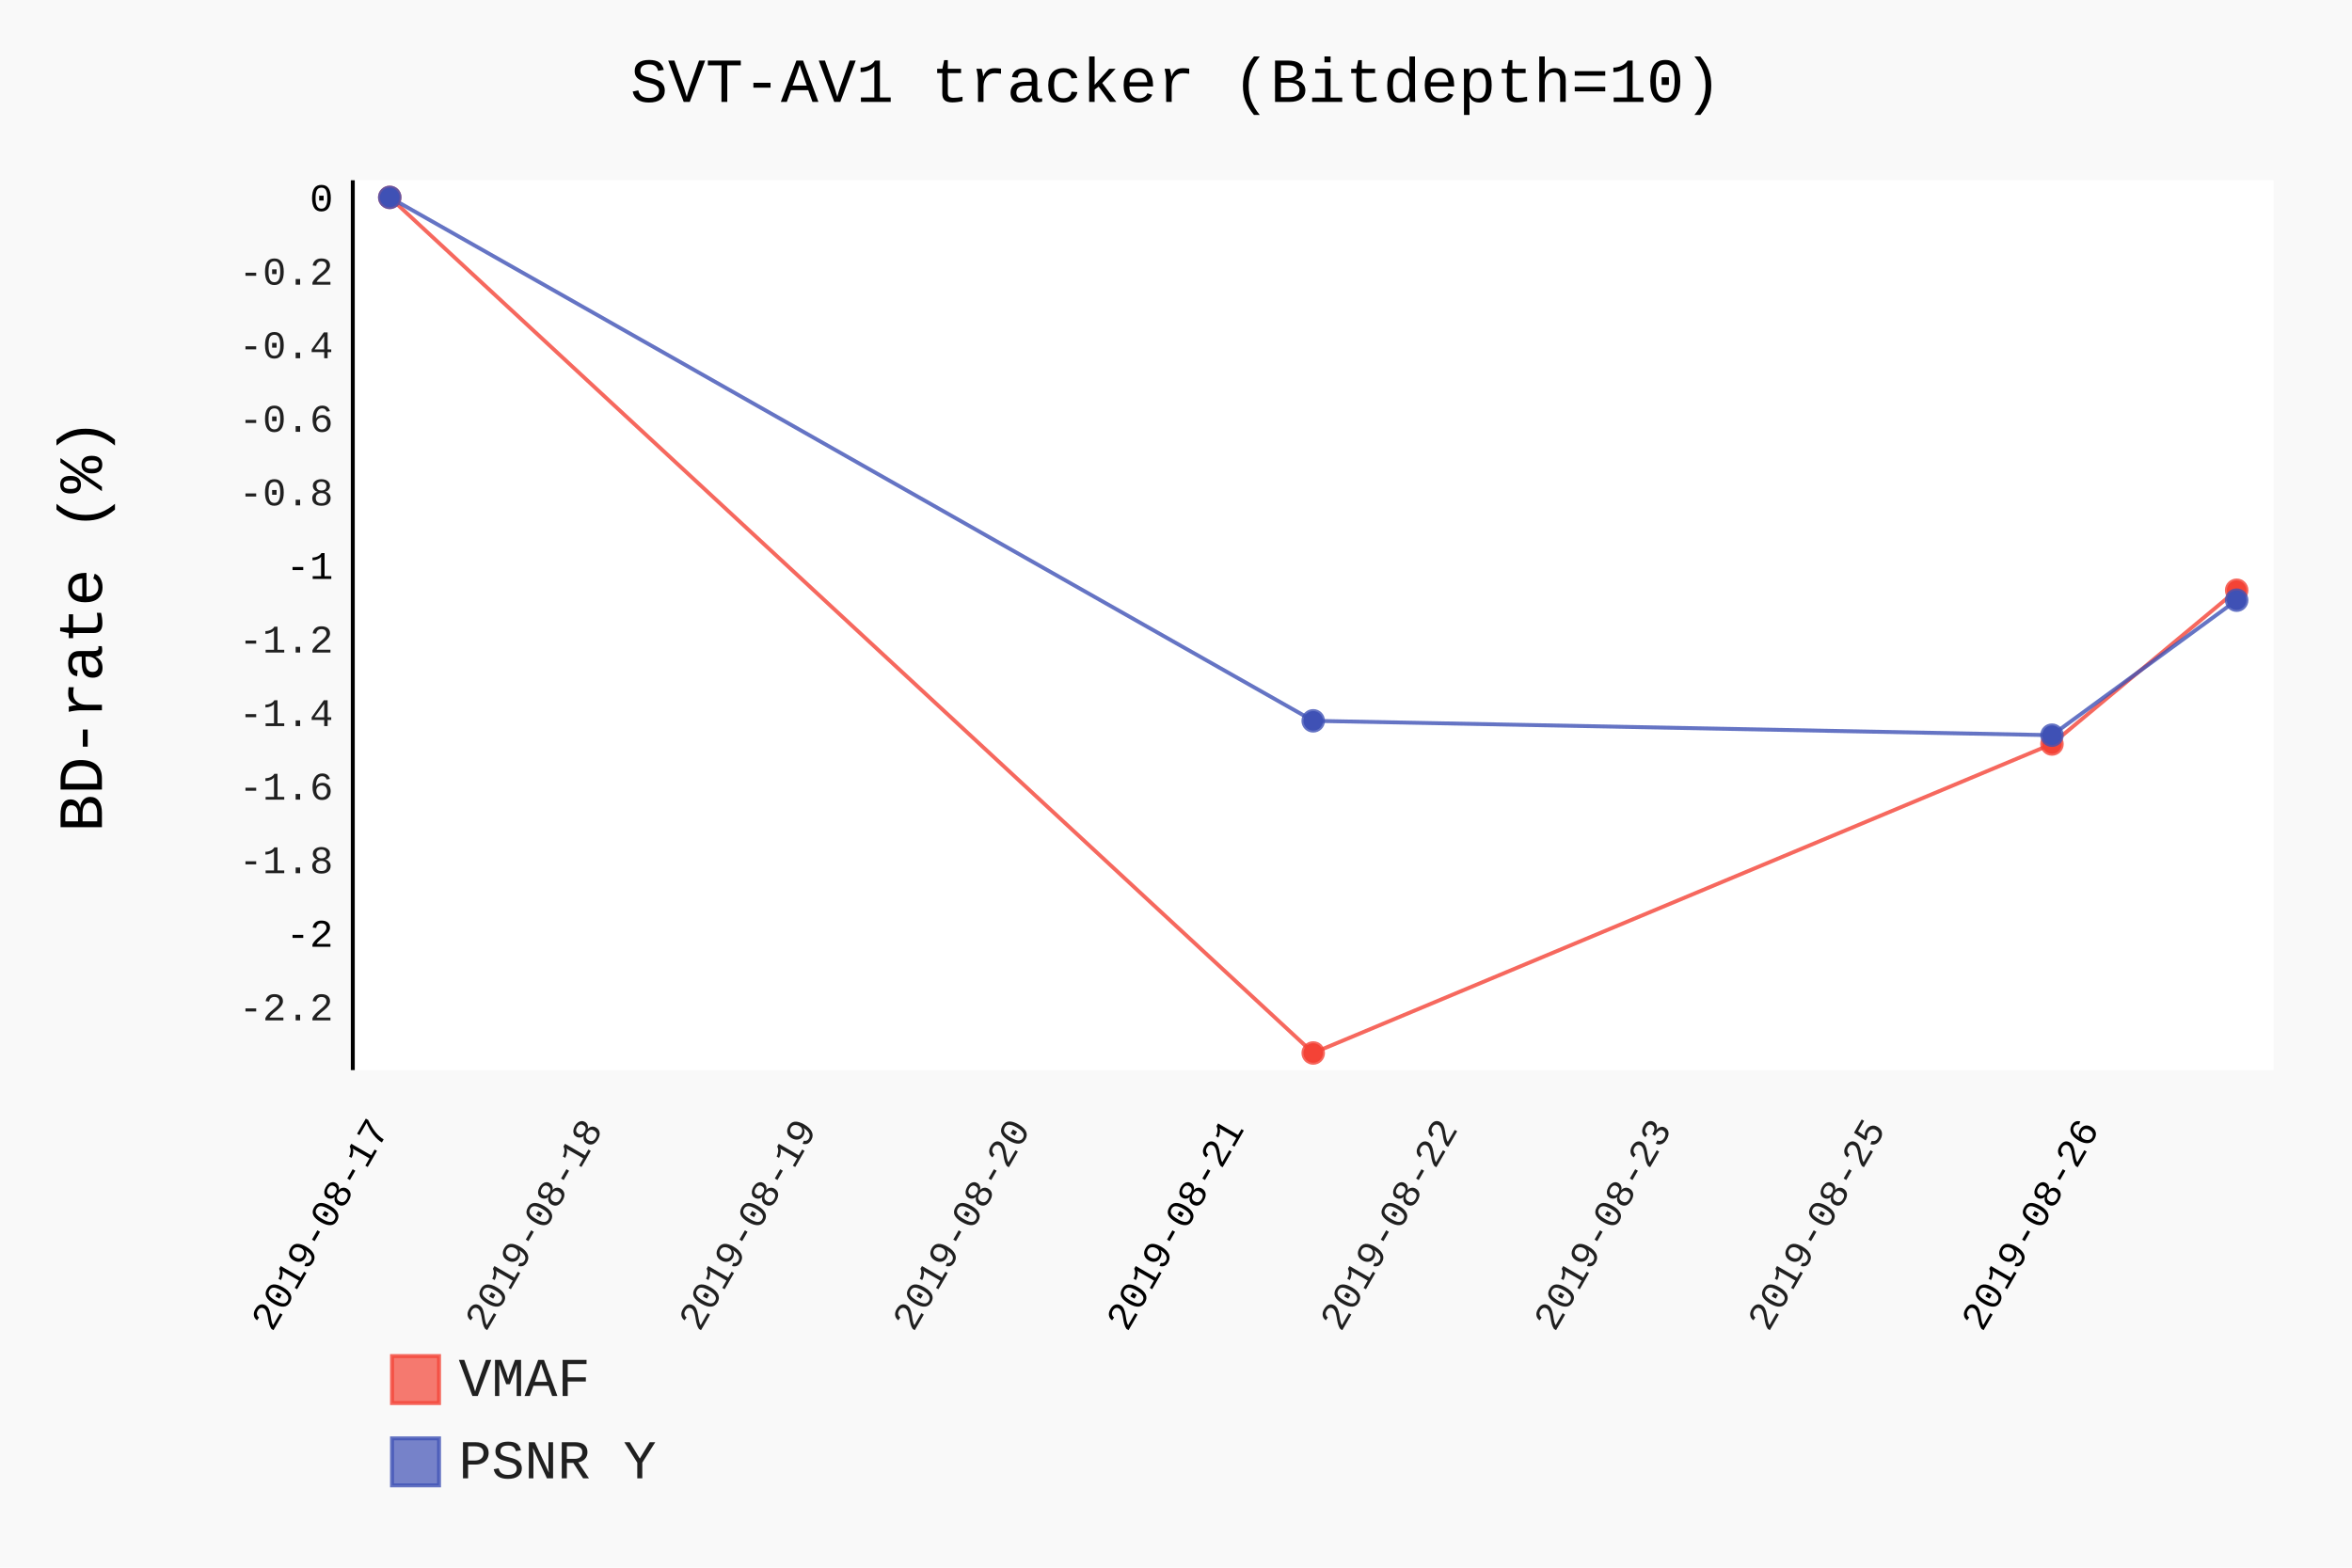
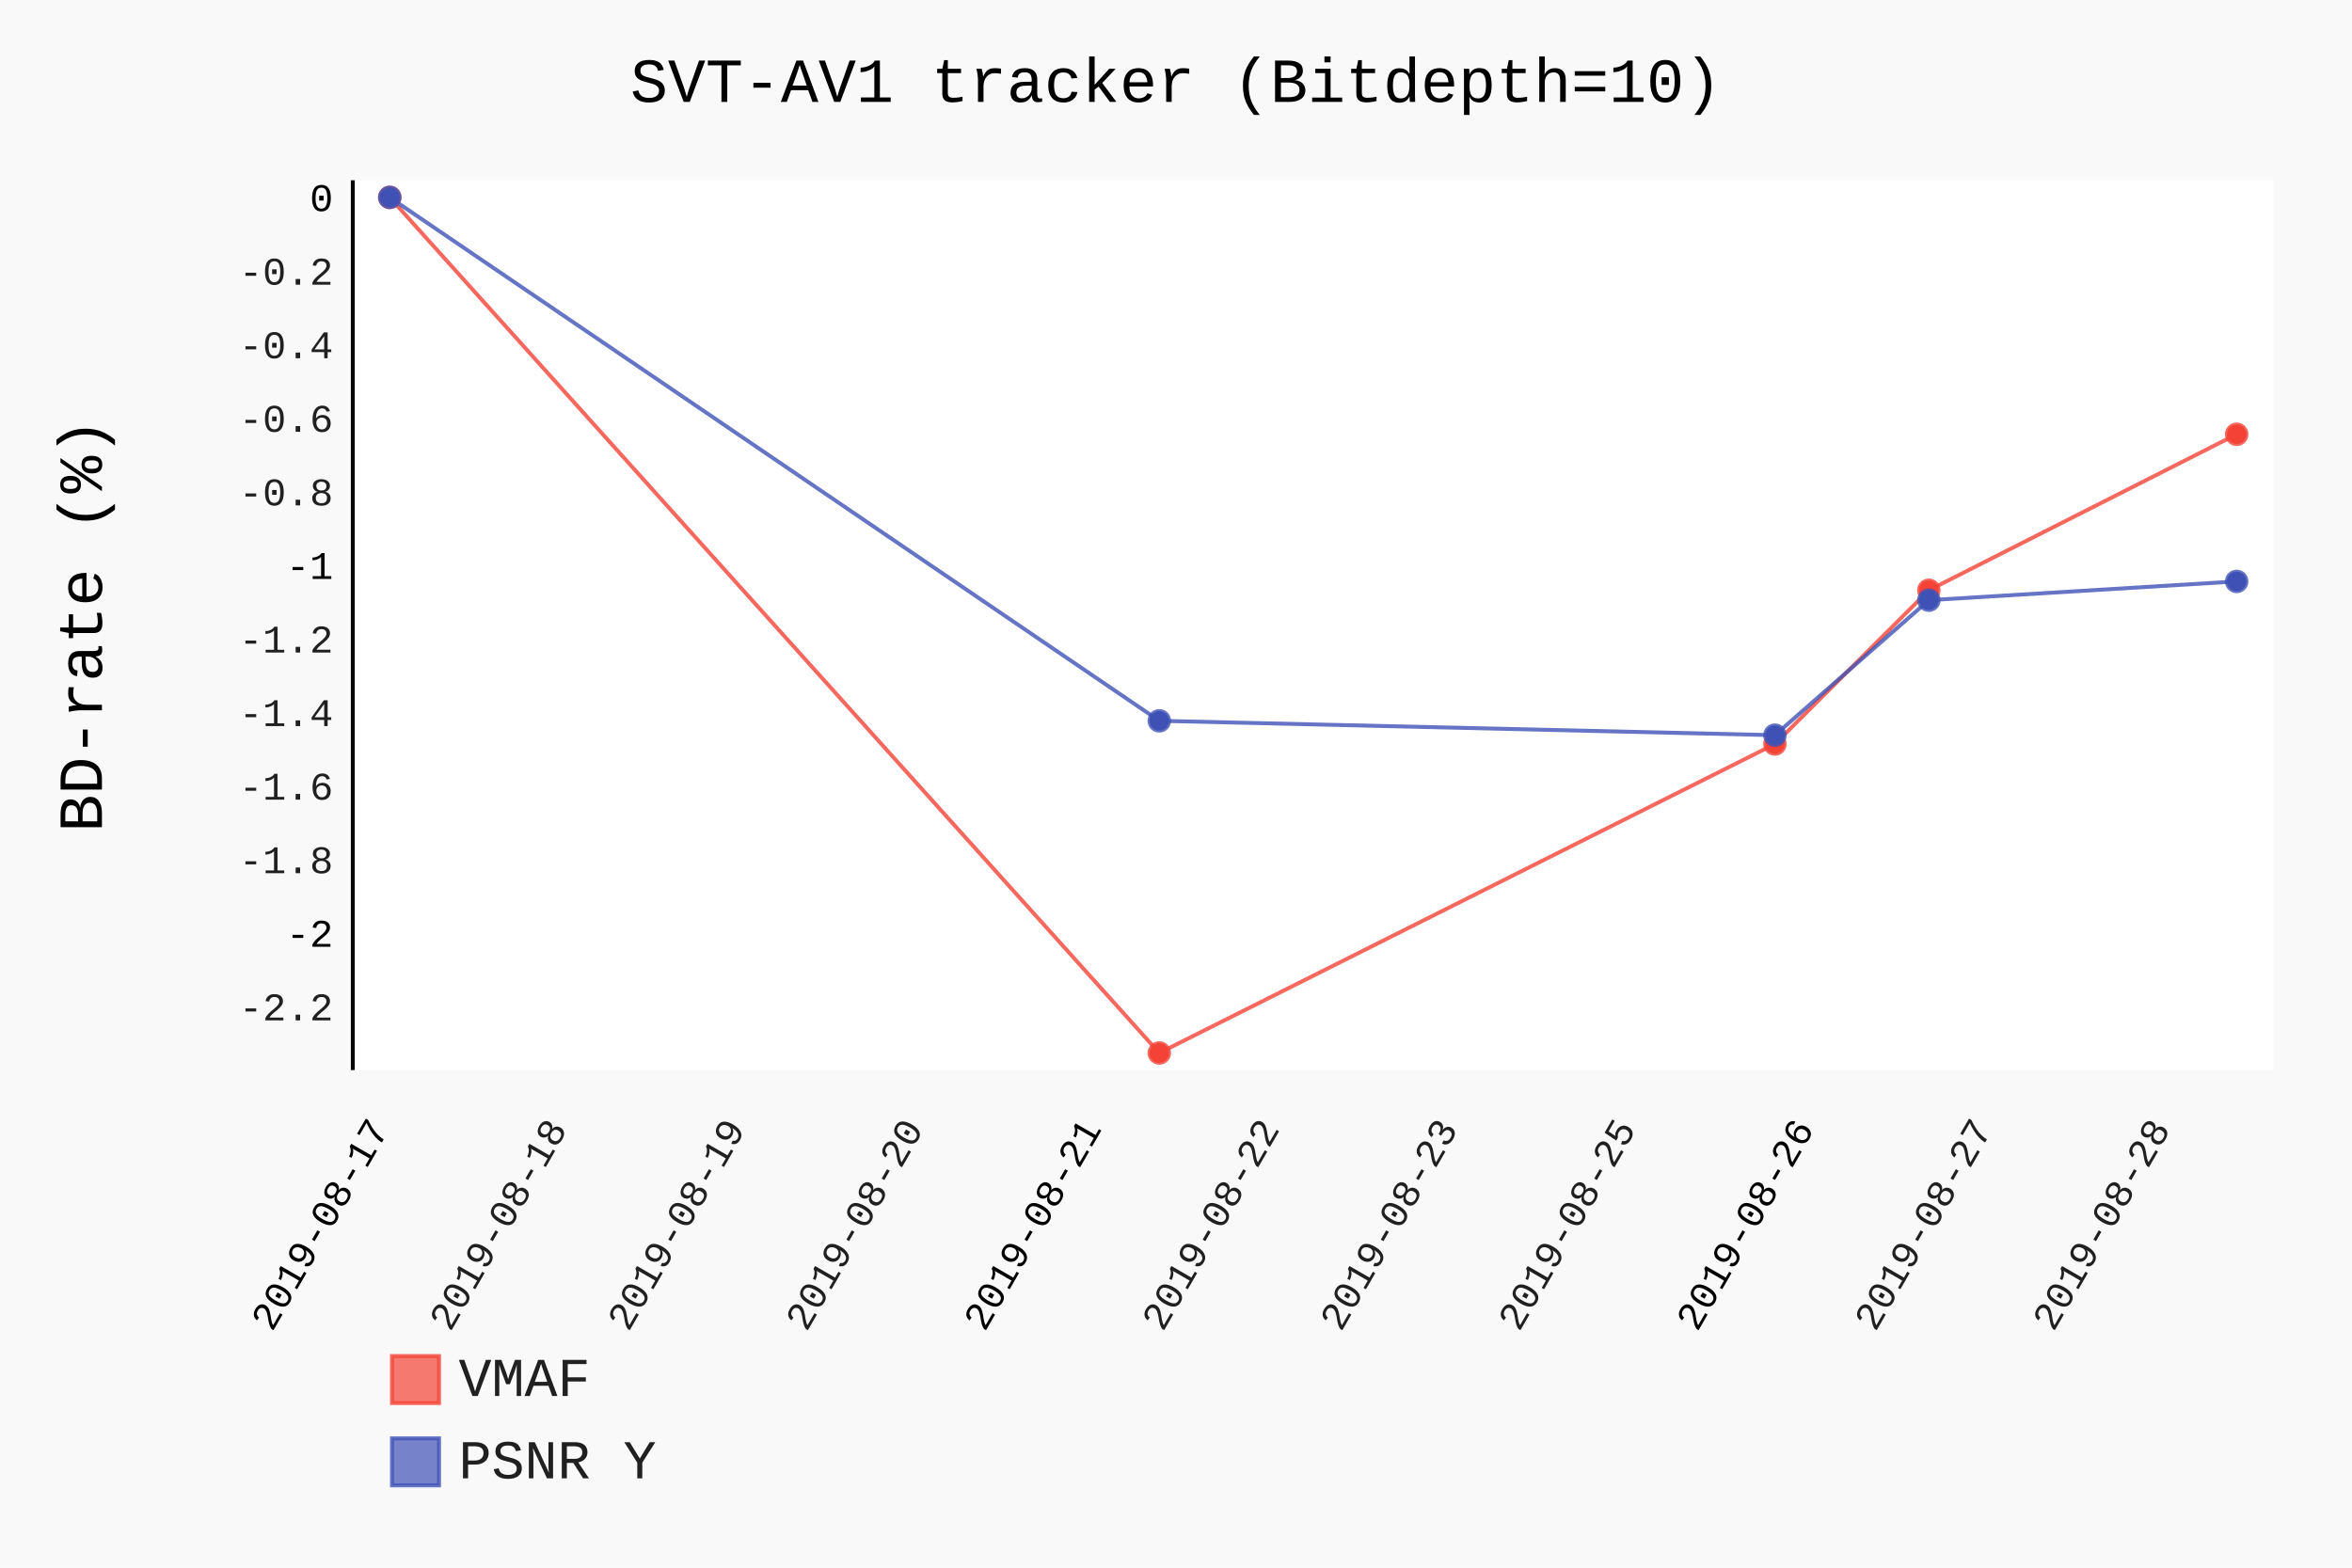
- <svg xmlns="http://www.w3.org/2000/svg" id="chart-532a6ca6-5848-4c70-8df9-657f5143129d" class="pygal-chart" viewBox="0 0 600 400">
+ <svg xmlns="http://www.w3.org/2000/svg" id="chart-4ab4abdb-5be0-42a6-80d1-c1ef8bd69fb9" class="pygal-chart" viewBox="0 0 600 400">
  <defs>
-     <style type="text/css">#chart-532a6ca6-5848-4c70-8df9-657f5143129d{-webkit-user-select:none;-webkit-font-smoothing:antialiased;font-family:Consolas,"Liberation Mono",Menlo,Courier,monospace}#chart-532a6ca6-5848-4c70-8df9-657f5143129d .title{font-family:Consolas,"Liberation Mono",Menlo,Courier,monospace;font-size:16px}#chart-532a6ca6-5848-4c70-8df9-657f5143129d .legends .legend text{font-family:Consolas,"Liberation Mono",Menlo,Courier,monospace;font-size:14px}#chart-532a6ca6-5848-4c70-8df9-657f5143129d .axis text{font-family:Consolas,"Liberation Mono",Menlo,Courier,monospace;font-size:10px}#chart-532a6ca6-5848-4c70-8df9-657f5143129d .axis text.major{font-family:Consolas,"Liberation Mono",Menlo,Courier,monospace;font-size:10px}#chart-532a6ca6-5848-4c70-8df9-657f5143129d .text-overlay text.value{font-family:Consolas,"Liberation Mono",Menlo,Courier,monospace;font-size:16px}#chart-532a6ca6-5848-4c70-8df9-657f5143129d .text-overlay text.label{font-family:Consolas,"Liberation Mono",Menlo,Courier,monospace;font-size:10px}#chart-532a6ca6-5848-4c70-8df9-657f5143129d .tooltip{font-family:Consolas,"Liberation Mono",Menlo,Courier,monospace;font-size:14px}#chart-532a6ca6-5848-4c70-8df9-657f5143129d text.no_data{font-family:Consolas,"Liberation Mono",Menlo,Courier,monospace;font-size:64px}
- #chart-532a6ca6-5848-4c70-8df9-657f5143129d{background-color:rgba(249,249,249,1)}#chart-532a6ca6-5848-4c70-8df9-657f5143129d path,#chart-532a6ca6-5848-4c70-8df9-657f5143129d line,#chart-532a6ca6-5848-4c70-8df9-657f5143129d rect,#chart-532a6ca6-5848-4c70-8df9-657f5143129d circle{-webkit-transition:150ms;-moz-transition:150ms;transition:150ms}#chart-532a6ca6-5848-4c70-8df9-657f5143129d .graph &gt; .background{fill:rgba(249,249,249,1)}#chart-532a6ca6-5848-4c70-8df9-657f5143129d .plot &gt; .background{fill:rgba(255,255,255,1)}#chart-532a6ca6-5848-4c70-8df9-657f5143129d .graph{fill:rgba(0,0,0,.87)}#chart-532a6ca6-5848-4c70-8df9-657f5143129d text.no_data{fill:rgba(0,0,0,1)}#chart-532a6ca6-5848-4c70-8df9-657f5143129d .title{fill:rgba(0,0,0,1)}#chart-532a6ca6-5848-4c70-8df9-657f5143129d .legends .legend text{fill:rgba(0,0,0,.87)}#chart-532a6ca6-5848-4c70-8df9-657f5143129d .legends .legend:hover text{fill:rgba(0,0,0,1)}#chart-532a6ca6-5848-4c70-8df9-657f5143129d .axis .line{stroke:rgba(0,0,0,1)}#chart-532a6ca6-5848-4c70-8df9-657f5143129d .axis .guide.line{stroke:rgba(0,0,0,.54)}#chart-532a6ca6-5848-4c70-8df9-657f5143129d .axis .major.line{stroke:rgba(0,0,0,.87)}#chart-532a6ca6-5848-4c70-8df9-657f5143129d .axis text.major{fill:rgba(0,0,0,1)}#chart-532a6ca6-5848-4c70-8df9-657f5143129d .axis.y .guides:hover .guide.line,#chart-532a6ca6-5848-4c70-8df9-657f5143129d .line-graph .axis.x .guides:hover .guide.line,#chart-532a6ca6-5848-4c70-8df9-657f5143129d .stackedline-graph .axis.x .guides:hover .guide.line,#chart-532a6ca6-5848-4c70-8df9-657f5143129d .xy-graph .axis.x .guides:hover .guide.line{stroke:rgba(0,0,0,1)}#chart-532a6ca6-5848-4c70-8df9-657f5143129d .axis .guides:hover text{fill:rgba(0,0,0,1)}#chart-532a6ca6-5848-4c70-8df9-657f5143129d .reactive{fill-opacity:.7;stroke-opacity:.8}#chart-532a6ca6-5848-4c70-8df9-657f5143129d .ci{stroke:rgba(0,0,0,.87)}#chart-532a6ca6-5848-4c70-8df9-657f5143129d .reactive.active,#chart-532a6ca6-5848-4c70-8df9-657f5143129d .active .reactive{fill-opacity:.8;stroke-opacity:.9;stroke-width:4}#chart-532a6ca6-5848-4c70-8df9-657f5143129d .ci .reactive.active{stroke-width:1.5}#chart-532a6ca6-5848-4c70-8df9-657f5143129d .series text{fill:rgba(0,0,0,1)}#chart-532a6ca6-5848-4c70-8df9-657f5143129d .tooltip rect{fill:rgba(255,255,255,1);stroke:rgba(0,0,0,1);-webkit-transition:opacity 150ms;-moz-transition:opacity 150ms;transition:opacity 150ms}#chart-532a6ca6-5848-4c70-8df9-657f5143129d .tooltip .label{fill:rgba(0,0,0,.87)}#chart-532a6ca6-5848-4c70-8df9-657f5143129d .tooltip .label{fill:rgba(0,0,0,.87)}#chart-532a6ca6-5848-4c70-8df9-657f5143129d .tooltip .legend{font-size:.8em;fill:rgba(0,0,0,.54)}#chart-532a6ca6-5848-4c70-8df9-657f5143129d .tooltip .x_label{font-size:.6em;fill:rgba(0,0,0,1)}#chart-532a6ca6-5848-4c70-8df9-657f5143129d .tooltip .xlink{font-size:.5em;text-decoration:underline}#chart-532a6ca6-5848-4c70-8df9-657f5143129d .tooltip .value{font-size:1.5em}#chart-532a6ca6-5848-4c70-8df9-657f5143129d .bound{font-size:.5em}#chart-532a6ca6-5848-4c70-8df9-657f5143129d .max-value{font-size:.75em;fill:rgba(0,0,0,.54)}#chart-532a6ca6-5848-4c70-8df9-657f5143129d .map-element{fill:rgba(255,255,255,1);stroke:rgba(0,0,0,.54) !important}#chart-532a6ca6-5848-4c70-8df9-657f5143129d .map-element .reactive{fill-opacity:inherit;stroke-opacity:inherit}#chart-532a6ca6-5848-4c70-8df9-657f5143129d .color-0,#chart-532a6ca6-5848-4c70-8df9-657f5143129d .color-0 a:visited{stroke:#F44336;fill:#F44336}#chart-532a6ca6-5848-4c70-8df9-657f5143129d .color-1,#chart-532a6ca6-5848-4c70-8df9-657f5143129d .color-1 a:visited{stroke:#3F51B5;fill:#3F51B5}#chart-532a6ca6-5848-4c70-8df9-657f5143129d .text-overlay .color-0 text{fill:black}#chart-532a6ca6-5848-4c70-8df9-657f5143129d .text-overlay .color-1 text{fill:black}
- #chart-532a6ca6-5848-4c70-8df9-657f5143129d text.no_data{text-anchor:middle}#chart-532a6ca6-5848-4c70-8df9-657f5143129d .guide.line{fill:none}#chart-532a6ca6-5848-4c70-8df9-657f5143129d .centered{text-anchor:middle}#chart-532a6ca6-5848-4c70-8df9-657f5143129d .title{text-anchor:middle}#chart-532a6ca6-5848-4c70-8df9-657f5143129d .legends .legend text{fill-opacity:1}#chart-532a6ca6-5848-4c70-8df9-657f5143129d .axis.x text{text-anchor:middle}#chart-532a6ca6-5848-4c70-8df9-657f5143129d .axis.x:not(.web) text[transform]{text-anchor:start}#chart-532a6ca6-5848-4c70-8df9-657f5143129d .axis.x:not(.web) text[transform].backwards{text-anchor:end}#chart-532a6ca6-5848-4c70-8df9-657f5143129d .axis.y text{text-anchor:end}#chart-532a6ca6-5848-4c70-8df9-657f5143129d .axis.y text[transform].backwards{text-anchor:start}#chart-532a6ca6-5848-4c70-8df9-657f5143129d .axis.y2 text{text-anchor:start}#chart-532a6ca6-5848-4c70-8df9-657f5143129d .axis.y2 text[transform].backwards{text-anchor:end}#chart-532a6ca6-5848-4c70-8df9-657f5143129d .axis .guide.line{stroke-dasharray:4,4}#chart-532a6ca6-5848-4c70-8df9-657f5143129d .axis .major.guide.line{stroke-dasharray:6,6}#chart-532a6ca6-5848-4c70-8df9-657f5143129d .horizontal .axis.y .guide.line,#chart-532a6ca6-5848-4c70-8df9-657f5143129d .horizontal .axis.y2 .guide.line,#chart-532a6ca6-5848-4c70-8df9-657f5143129d .vertical .axis.x .guide.line{opacity:0}#chart-532a6ca6-5848-4c70-8df9-657f5143129d .horizontal .axis.always_show .guide.line,#chart-532a6ca6-5848-4c70-8df9-657f5143129d .vertical .axis.always_show .guide.line{opacity:1 !important}#chart-532a6ca6-5848-4c70-8df9-657f5143129d .axis.y .guides:hover .guide.line,#chart-532a6ca6-5848-4c70-8df9-657f5143129d .axis.y2 .guides:hover .guide.line,#chart-532a6ca6-5848-4c70-8df9-657f5143129d .axis.x .guides:hover .guide.line{opacity:1}#chart-532a6ca6-5848-4c70-8df9-657f5143129d .axis .guides:hover text{opacity:1}#chart-532a6ca6-5848-4c70-8df9-657f5143129d .nofill{fill:none}#chart-532a6ca6-5848-4c70-8df9-657f5143129d .subtle-fill{fill-opacity:.2}#chart-532a6ca6-5848-4c70-8df9-657f5143129d .dot{stroke-width:1px;fill-opacity:1}#chart-532a6ca6-5848-4c70-8df9-657f5143129d .dot.active{stroke-width:5px}#chart-532a6ca6-5848-4c70-8df9-657f5143129d .dot.negative{fill:transparent}#chart-532a6ca6-5848-4c70-8df9-657f5143129d text,#chart-532a6ca6-5848-4c70-8df9-657f5143129d tspan{stroke:none !important}#chart-532a6ca6-5848-4c70-8df9-657f5143129d .series text.active{opacity:1}#chart-532a6ca6-5848-4c70-8df9-657f5143129d .tooltip rect{fill-opacity:.95;stroke-width:.5}#chart-532a6ca6-5848-4c70-8df9-657f5143129d .tooltip text{fill-opacity:1}#chart-532a6ca6-5848-4c70-8df9-657f5143129d .showable{visibility:hidden}#chart-532a6ca6-5848-4c70-8df9-657f5143129d .showable.shown{visibility:visible}#chart-532a6ca6-5848-4c70-8df9-657f5143129d .gauge-background{fill:rgba(229,229,229,1);stroke:none}#chart-532a6ca6-5848-4c70-8df9-657f5143129d .bg-lines{stroke:rgba(249,249,249,1);stroke-width:2px}</style>
+     <style type="text/css">#chart-4ab4abdb-5be0-42a6-80d1-c1ef8bd69fb9{-webkit-user-select:none;-webkit-font-smoothing:antialiased;font-family:Consolas,"Liberation Mono",Menlo,Courier,monospace}#chart-4ab4abdb-5be0-42a6-80d1-c1ef8bd69fb9 .title{font-family:Consolas,"Liberation Mono",Menlo,Courier,monospace;font-size:16px}#chart-4ab4abdb-5be0-42a6-80d1-c1ef8bd69fb9 .legends .legend text{font-family:Consolas,"Liberation Mono",Menlo,Courier,monospace;font-size:14px}#chart-4ab4abdb-5be0-42a6-80d1-c1ef8bd69fb9 .axis text{font-family:Consolas,"Liberation Mono",Menlo,Courier,monospace;font-size:10px}#chart-4ab4abdb-5be0-42a6-80d1-c1ef8bd69fb9 .axis text.major{font-family:Consolas,"Liberation Mono",Menlo,Courier,monospace;font-size:10px}#chart-4ab4abdb-5be0-42a6-80d1-c1ef8bd69fb9 .text-overlay text.value{font-family:Consolas,"Liberation Mono",Menlo,Courier,monospace;font-size:16px}#chart-4ab4abdb-5be0-42a6-80d1-c1ef8bd69fb9 .text-overlay text.label{font-family:Consolas,"Liberation Mono",Menlo,Courier,monospace;font-size:10px}#chart-4ab4abdb-5be0-42a6-80d1-c1ef8bd69fb9 .tooltip{font-family:Consolas,"Liberation Mono",Menlo,Courier,monospace;font-size:14px}#chart-4ab4abdb-5be0-42a6-80d1-c1ef8bd69fb9 text.no_data{font-family:Consolas,"Liberation Mono",Menlo,Courier,monospace;font-size:64px}
+ #chart-4ab4abdb-5be0-42a6-80d1-c1ef8bd69fb9{background-color:rgba(249,249,249,1)}#chart-4ab4abdb-5be0-42a6-80d1-c1ef8bd69fb9 path,#chart-4ab4abdb-5be0-42a6-80d1-c1ef8bd69fb9 line,#chart-4ab4abdb-5be0-42a6-80d1-c1ef8bd69fb9 rect,#chart-4ab4abdb-5be0-42a6-80d1-c1ef8bd69fb9 circle{-webkit-transition:150ms;-moz-transition:150ms;transition:150ms}#chart-4ab4abdb-5be0-42a6-80d1-c1ef8bd69fb9 .graph &gt; .background{fill:rgba(249,249,249,1)}#chart-4ab4abdb-5be0-42a6-80d1-c1ef8bd69fb9 .plot &gt; .background{fill:rgba(255,255,255,1)}#chart-4ab4abdb-5be0-42a6-80d1-c1ef8bd69fb9 .graph{fill:rgba(0,0,0,.87)}#chart-4ab4abdb-5be0-42a6-80d1-c1ef8bd69fb9 text.no_data{fill:rgba(0,0,0,1)}#chart-4ab4abdb-5be0-42a6-80d1-c1ef8bd69fb9 .title{fill:rgba(0,0,0,1)}#chart-4ab4abdb-5be0-42a6-80d1-c1ef8bd69fb9 .legends .legend text{fill:rgba(0,0,0,.87)}#chart-4ab4abdb-5be0-42a6-80d1-c1ef8bd69fb9 .legends .legend:hover text{fill:rgba(0,0,0,1)}#chart-4ab4abdb-5be0-42a6-80d1-c1ef8bd69fb9 .axis .line{stroke:rgba(0,0,0,1)}#chart-4ab4abdb-5be0-42a6-80d1-c1ef8bd69fb9 .axis .guide.line{stroke:rgba(0,0,0,.54)}#chart-4ab4abdb-5be0-42a6-80d1-c1ef8bd69fb9 .axis .major.line{stroke:rgba(0,0,0,.87)}#chart-4ab4abdb-5be0-42a6-80d1-c1ef8bd69fb9 .axis text.major{fill:rgba(0,0,0,1)}#chart-4ab4abdb-5be0-42a6-80d1-c1ef8bd69fb9 .axis.y .guides:hover .guide.line,#chart-4ab4abdb-5be0-42a6-80d1-c1ef8bd69fb9 .line-graph .axis.x .guides:hover .guide.line,#chart-4ab4abdb-5be0-42a6-80d1-c1ef8bd69fb9 .stackedline-graph .axis.x .guides:hover .guide.line,#chart-4ab4abdb-5be0-42a6-80d1-c1ef8bd69fb9 .xy-graph .axis.x .guides:hover .guide.line{stroke:rgba(0,0,0,1)}#chart-4ab4abdb-5be0-42a6-80d1-c1ef8bd69fb9 .axis .guides:hover text{fill:rgba(0,0,0,1)}#chart-4ab4abdb-5be0-42a6-80d1-c1ef8bd69fb9 .reactive{fill-opacity:.7;stroke-opacity:.8}#chart-4ab4abdb-5be0-42a6-80d1-c1ef8bd69fb9 .ci{stroke:rgba(0,0,0,.87)}#chart-4ab4abdb-5be0-42a6-80d1-c1ef8bd69fb9 .reactive.active,#chart-4ab4abdb-5be0-42a6-80d1-c1ef8bd69fb9 .active .reactive{fill-opacity:.8;stroke-opacity:.9;stroke-width:4}#chart-4ab4abdb-5be0-42a6-80d1-c1ef8bd69fb9 .ci .reactive.active{stroke-width:1.5}#chart-4ab4abdb-5be0-42a6-80d1-c1ef8bd69fb9 .series text{fill:rgba(0,0,0,1)}#chart-4ab4abdb-5be0-42a6-80d1-c1ef8bd69fb9 .tooltip rect{fill:rgba(255,255,255,1);stroke:rgba(0,0,0,1);-webkit-transition:opacity 150ms;-moz-transition:opacity 150ms;transition:opacity 150ms}#chart-4ab4abdb-5be0-42a6-80d1-c1ef8bd69fb9 .tooltip .label{fill:rgba(0,0,0,.87)}#chart-4ab4abdb-5be0-42a6-80d1-c1ef8bd69fb9 .tooltip .label{fill:rgba(0,0,0,.87)}#chart-4ab4abdb-5be0-42a6-80d1-c1ef8bd69fb9 .tooltip .legend{font-size:.8em;fill:rgba(0,0,0,.54)}#chart-4ab4abdb-5be0-42a6-80d1-c1ef8bd69fb9 .tooltip .x_label{font-size:.6em;fill:rgba(0,0,0,1)}#chart-4ab4abdb-5be0-42a6-80d1-c1ef8bd69fb9 .tooltip .xlink{font-size:.5em;text-decoration:underline}#chart-4ab4abdb-5be0-42a6-80d1-c1ef8bd69fb9 .tooltip .value{font-size:1.5em}#chart-4ab4abdb-5be0-42a6-80d1-c1ef8bd69fb9 .bound{font-size:.5em}#chart-4ab4abdb-5be0-42a6-80d1-c1ef8bd69fb9 .max-value{font-size:.75em;fill:rgba(0,0,0,.54)}#chart-4ab4abdb-5be0-42a6-80d1-c1ef8bd69fb9 .map-element{fill:rgba(255,255,255,1);stroke:rgba(0,0,0,.54) !important}#chart-4ab4abdb-5be0-42a6-80d1-c1ef8bd69fb9 .map-element .reactive{fill-opacity:inherit;stroke-opacity:inherit}#chart-4ab4abdb-5be0-42a6-80d1-c1ef8bd69fb9 .color-0,#chart-4ab4abdb-5be0-42a6-80d1-c1ef8bd69fb9 .color-0 a:visited{stroke:#F44336;fill:#F44336}#chart-4ab4abdb-5be0-42a6-80d1-c1ef8bd69fb9 .color-1,#chart-4ab4abdb-5be0-42a6-80d1-c1ef8bd69fb9 .color-1 a:visited{stroke:#3F51B5;fill:#3F51B5}#chart-4ab4abdb-5be0-42a6-80d1-c1ef8bd69fb9 .text-overlay .color-0 text{fill:black}#chart-4ab4abdb-5be0-42a6-80d1-c1ef8bd69fb9 .text-overlay .color-1 text{fill:black}
+ #chart-4ab4abdb-5be0-42a6-80d1-c1ef8bd69fb9 text.no_data{text-anchor:middle}#chart-4ab4abdb-5be0-42a6-80d1-c1ef8bd69fb9 .guide.line{fill:none}#chart-4ab4abdb-5be0-42a6-80d1-c1ef8bd69fb9 .centered{text-anchor:middle}#chart-4ab4abdb-5be0-42a6-80d1-c1ef8bd69fb9 .title{text-anchor:middle}#chart-4ab4abdb-5be0-42a6-80d1-c1ef8bd69fb9 .legends .legend text{fill-opacity:1}#chart-4ab4abdb-5be0-42a6-80d1-c1ef8bd69fb9 .axis.x text{text-anchor:middle}#chart-4ab4abdb-5be0-42a6-80d1-c1ef8bd69fb9 .axis.x:not(.web) text[transform]{text-anchor:start}#chart-4ab4abdb-5be0-42a6-80d1-c1ef8bd69fb9 .axis.x:not(.web) text[transform].backwards{text-anchor:end}#chart-4ab4abdb-5be0-42a6-80d1-c1ef8bd69fb9 .axis.y text{text-anchor:end}#chart-4ab4abdb-5be0-42a6-80d1-c1ef8bd69fb9 .axis.y text[transform].backwards{text-anchor:start}#chart-4ab4abdb-5be0-42a6-80d1-c1ef8bd69fb9 .axis.y2 text{text-anchor:start}#chart-4ab4abdb-5be0-42a6-80d1-c1ef8bd69fb9 .axis.y2 text[transform].backwards{text-anchor:end}#chart-4ab4abdb-5be0-42a6-80d1-c1ef8bd69fb9 .axis .guide.line{stroke-dasharray:4,4}#chart-4ab4abdb-5be0-42a6-80d1-c1ef8bd69fb9 .axis .major.guide.line{stroke-dasharray:6,6}#chart-4ab4abdb-5be0-42a6-80d1-c1ef8bd69fb9 .horizontal .axis.y .guide.line,#chart-4ab4abdb-5be0-42a6-80d1-c1ef8bd69fb9 .horizontal .axis.y2 .guide.line,#chart-4ab4abdb-5be0-42a6-80d1-c1ef8bd69fb9 .vertical .axis.x .guide.line{opacity:0}#chart-4ab4abdb-5be0-42a6-80d1-c1ef8bd69fb9 .horizontal .axis.always_show .guide.line,#chart-4ab4abdb-5be0-42a6-80d1-c1ef8bd69fb9 .vertical .axis.always_show .guide.line{opacity:1 !important}#chart-4ab4abdb-5be0-42a6-80d1-c1ef8bd69fb9 .axis.y .guides:hover .guide.line,#chart-4ab4abdb-5be0-42a6-80d1-c1ef8bd69fb9 .axis.y2 .guides:hover .guide.line,#chart-4ab4abdb-5be0-42a6-80d1-c1ef8bd69fb9 .axis.x .guides:hover .guide.line{opacity:1}#chart-4ab4abdb-5be0-42a6-80d1-c1ef8bd69fb9 .axis .guides:hover text{opacity:1}#chart-4ab4abdb-5be0-42a6-80d1-c1ef8bd69fb9 .nofill{fill:none}#chart-4ab4abdb-5be0-42a6-80d1-c1ef8bd69fb9 .subtle-fill{fill-opacity:.2}#chart-4ab4abdb-5be0-42a6-80d1-c1ef8bd69fb9 .dot{stroke-width:1px;fill-opacity:1}#chart-4ab4abdb-5be0-42a6-80d1-c1ef8bd69fb9 .dot.active{stroke-width:5px}#chart-4ab4abdb-5be0-42a6-80d1-c1ef8bd69fb9 .dot.negative{fill:transparent}#chart-4ab4abdb-5be0-42a6-80d1-c1ef8bd69fb9 text,#chart-4ab4abdb-5be0-42a6-80d1-c1ef8bd69fb9 tspan{stroke:none !important}#chart-4ab4abdb-5be0-42a6-80d1-c1ef8bd69fb9 .series text.active{opacity:1}#chart-4ab4abdb-5be0-42a6-80d1-c1ef8bd69fb9 .tooltip rect{fill-opacity:.95;stroke-width:.5}#chart-4ab4abdb-5be0-42a6-80d1-c1ef8bd69fb9 .tooltip text{fill-opacity:1}#chart-4ab4abdb-5be0-42a6-80d1-c1ef8bd69fb9 .showable{visibility:hidden}#chart-4ab4abdb-5be0-42a6-80d1-c1ef8bd69fb9 .showable.shown{visibility:visible}#chart-4ab4abdb-5be0-42a6-80d1-c1ef8bd69fb9 .gauge-background{fill:rgba(229,229,229,1);stroke:none}#chart-4ab4abdb-5be0-42a6-80d1-c1ef8bd69fb9 .bg-lines{stroke:rgba(249,249,249,1);stroke-width:2px}</style>
  </defs>
  <g class="graph datetimeline-graph vertical">
    <rect class="background" height="400" width="600" x="0" y="0" />
    <g class="plot" transform="translate(90, 46)">
      <rect class="background" height="227.038" width="490.0" x="0" y="0" />
      <g class="axis y">
        <g class="guides">
          <text class="" x="-5" y="214.347">-2.2</text>
        </g>
        <g class="guides">
          <text class="major" x="-5" y="195.576">-2</text>
        </g>
        <g class="guides">
          <text class="" x="-5" y="176.805">-1.8</text>
        </g>
        <g class="guides">
          <text class="" x="-5" y="158.034">-1.6</text>
        </g>
        <g class="guides">
          <text class="" x="-5" y="139.263">-1.4</text>
        </g>
        <g class="guides">
          <text class="" x="-5" y="120.492">-1.2</text>
        </g>
        <g class="guides">
          <text class="major" x="-5" y="101.721">-1</text>
        </g>
        <g class="guides">
          <text class="" x="-5" y="82.95">-0.8</text>
        </g>
        <g class="guides">
          <text class="" x="-5" y="64.179">-0.6</text>
        </g>
        <g class="guides">
          <text class="" x="-5" y="45.408">-0.4</text>
        </g>
        <g class="guides">
          <text class="" x="-5" y="26.637">-0.2</text>
        </g>
        <g class="guides">
          <text class="major" x="-5" y="7.866">0</text>
        </g>
      </g>
      <g class="axis x">
        <path class="line" d="M0 0 v227.038" />
        <g class="guides">
          <path class="major guide line" d="M9.423 0 v227.038" />
          <text class="major backwards" x="9.423" y="242.038" transform="rotate(300 9.423077 242.0385)">2019-08-17</text>
        </g>
        <g class="guides">
-           <path class="guide line" d="M63.955 0 v227.038" />
-           <text class="backwards" x="63.955" y="242.038" transform="rotate(300 63.95477 242.0385)">2019-08-18</text>
+           <path class="guide line" d="M54.866 0 v227.038" />
+           <text class="backwards" x="54.866" y="242.038" transform="rotate(300 54.86616 242.0385)">2019-08-18</text>
        </g>
        <g class="guides">
-           <path class="guide line" d="M118.486 0 v227.038" />
-           <text class="backwards" x="118.486" y="242.038" transform="rotate(300 118.4865 242.0385)">2019-08-19</text>
+           <path class="guide line" d="M100.309 0 v227.038" />
+           <text class="backwards" x="100.309" y="242.038" transform="rotate(300 100.3092 242.0385)">2019-08-19</text>
        </g>
        <g class="guides">
-           <path class="guide line" d="M173.018 0 v227.038" />
-           <text class="backwards" x="173.018" y="242.038" transform="rotate(300 173.0182 242.0385)">2019-08-20</text>
+           <path class="guide line" d="M145.752 0 v227.038" />
+           <text class="backwards" x="145.752" y="242.038" transform="rotate(300 145.7523 242.0385)">2019-08-20</text>
        </g>
        <g class="guides">
-           <path class="major guide line" d="M227.55 0 v227.038" />
-           <text class="major backwards" x="227.55" y="242.038" transform="rotate(300 227.5499 242.0385)">2019-08-21</text>
+           <path class="major guide line" d="M191.195 0 v227.038" />
+           <text class="major backwards" x="191.195" y="242.038" transform="rotate(300 191.1954 242.0385)">2019-08-21</text>
+         </g>
+         <g class="guides">
+           <path class="guide line" d="M236.638 0 v227.038" />
+           <text class="backwards" x="236.638" y="242.038" transform="rotate(300 236.6385 242.0385)">2019-08-22</text>
        </g>
        <g class="guides">
          <path class="guide line" d="M282.082 0 v227.038" />
-           <text class="backwards" x="282.082" y="242.038" transform="rotate(300 282.0816 242.0385)">2019-08-22</text>
+           <text class="backwards" x="282.082" y="242.038" transform="rotate(300 282.0816 242.0385)">2019-08-23</text>
        </g>
        <g class="guides">
-           <path class="guide line" d="M336.613 0 v227.038" />
-           <text class="backwards" x="336.613" y="242.038" transform="rotate(300 336.6132 242.0385)">2019-08-23</text>
+           <path class="guide line" d="M327.525 0 v227.038" />
+           <text class="backwards" x="327.525" y="242.038" transform="rotate(300 327.5246 242.0385)">2019-08-25</text>
        </g>
        <g class="guides">
-           <path class="guide line" d="M391.145 0 v227.038" />
-           <text class="backwards" x="391.145" y="242.038" transform="rotate(300 391.1449 242.0385)">2019-08-25</text>
+           <path class="major guide line" d="M372.968 0 v227.038" />
+           <text class="major backwards" x="372.968" y="242.038" transform="rotate(300 372.9677 242.0385)">2019-08-26</text>
        </g>
        <g class="guides">
-           <path class="major guide line" d="M445.677 0 v227.038" />
-           <text class="major backwards" x="445.677" y="242.038" transform="rotate(300 445.6766 242.0385)">2019-08-26</text>
+           <path class="guide line" d="M418.411 0 v227.038" />
+           <text class="backwards" x="418.411" y="242.038" transform="rotate(300 418.4108 242.0385)">2019-08-27</text>
+         </g>
+         <g class="guides">
+           <path class="guide line" d="M463.854 0 v227.038" />
+           <text class="backwards" x="463.854" y="242.038" transform="rotate(300 463.8539 242.0385)">2019-08-28</text>
        </g>
      </g>
      <g class="series serie-0 color-0">
-         <path class="line reactive nofill" d="M9.423 4.366 L245 222.672 433.462 143.834 480.577 104.603" />
+         <path class="line reactive nofill" d="M9.423 4.366 L205.737 222.672 362.788 143.834 402.051 104.603 480.577 64.809" />
      </g>
      <g class="series serie-1 color-1">
-         <path class="line reactive nofill" d="M9.423 4.366 L245 137.921 433.462 141.582 480.577 107.137" />
+         <path class="line reactive nofill" d="M9.423 4.366 L205.737 137.921 362.788 141.582 402.051 107.137 480.577 102.351" />
      </g>
    </g>
    <g class="titles">
      <text class="title plot_title" x="300.0" y="26">SVT-AV1 tracker (Bitdepth=10)</text>
      <text class="title" x="0" y="185.519" transform="rotate(-90 0 159.5192)">BD-rate (%)</text>
    </g>
    <g class="plot overlay" transform="translate(90, 46)">
      <g class="series serie-0 color-0">
        <g class="dots">
          <circle class="dot reactive tooltip-trigger" cx="9.423" cy="4.366" r="2.5" />
        </g>
        <g class="dots">
-           <circle class="dot reactive tooltip-trigger" cx="245.0" cy="222.672" r="2.5" />
+           <circle class="dot reactive tooltip-trigger" cx="205.737" cy="222.672" r="2.5" />
        </g>
        <g class="dots">
-           <circle class="dot reactive tooltip-trigger" cx="433.462" cy="143.834" r="2.5" />
+           <circle class="dot reactive tooltip-trigger" cx="362.788" cy="143.834" r="2.5" />
        </g>
        <g class="dots">
-           <circle class="dot reactive tooltip-trigger" cx="480.577" cy="104.603" r="2.5" />
+           <circle class="dot reactive tooltip-trigger" cx="402.051" cy="104.603" r="2.5" />
+         </g>
+         <g class="dots">
+           <circle class="dot reactive tooltip-trigger" cx="480.577" cy="64.809" r="2.5" />
        </g>
      </g>
      <g class="series serie-1 color-1">
        <g class="dots">
          <circle class="dot reactive tooltip-trigger" cx="9.423" cy="4.366" r="2.5" />
        </g>
        <g class="dots">
-           <circle class="dot reactive tooltip-trigger" cx="245.0" cy="137.921" r="2.5" />
+           <circle class="dot reactive tooltip-trigger" cx="205.737" cy="137.921" r="2.5" />
        </g>
        <g class="dots">
-           <circle class="dot reactive tooltip-trigger" cx="433.462" cy="141.582" r="2.5" />
+           <circle class="dot reactive tooltip-trigger" cx="362.788" cy="141.582" r="2.5" />
        </g>
        <g class="dots">
-           <circle class="dot reactive tooltip-trigger" cx="480.577" cy="107.137" r="2.5" />
+           <circle class="dot reactive tooltip-trigger" cx="402.051" cy="107.137" r="2.5" />
+         </g>
+         <g class="dots">
+           <circle class="dot reactive tooltip-trigger" cx="480.577" cy="102.351" r="2.5" />
        </g>
      </g>
    </g>
    <g class="plot text-overlay" transform="translate(90, 46)">
      <g class="series serie-0 color-0" />
      <g class="series serie-1 color-1" />
    </g>
    <g class="plot tooltip-overlay" transform="translate(90, 46)">
      <g class="tooltip" style="opacity: 0" transform="translate(0 0)">
        <rect class="tooltip-box" height="0" rx="0" ry="0" width="0" />
        <g class="text" />
      </g>
    </g>
    <g class="legends" transform="translate(100, 345)">
      <g class="legend reactive activate-serie" id="activate-serie-0">
        <rect class="color-0 reactive" height="12" width="12" x="0.0" y="1.0" />
        <text x="17.0" y="11.2">VMAF</text>
      </g>
      <g class="legend reactive activate-serie" id="activate-serie-1">
        <rect class="color-1 reactive" height="12" width="12" x="0.0" y="22.0" />
        <text x="17.0" y="32.2">PSNR Y</text>
      </g>
    </g>
  </g>
</svg>
